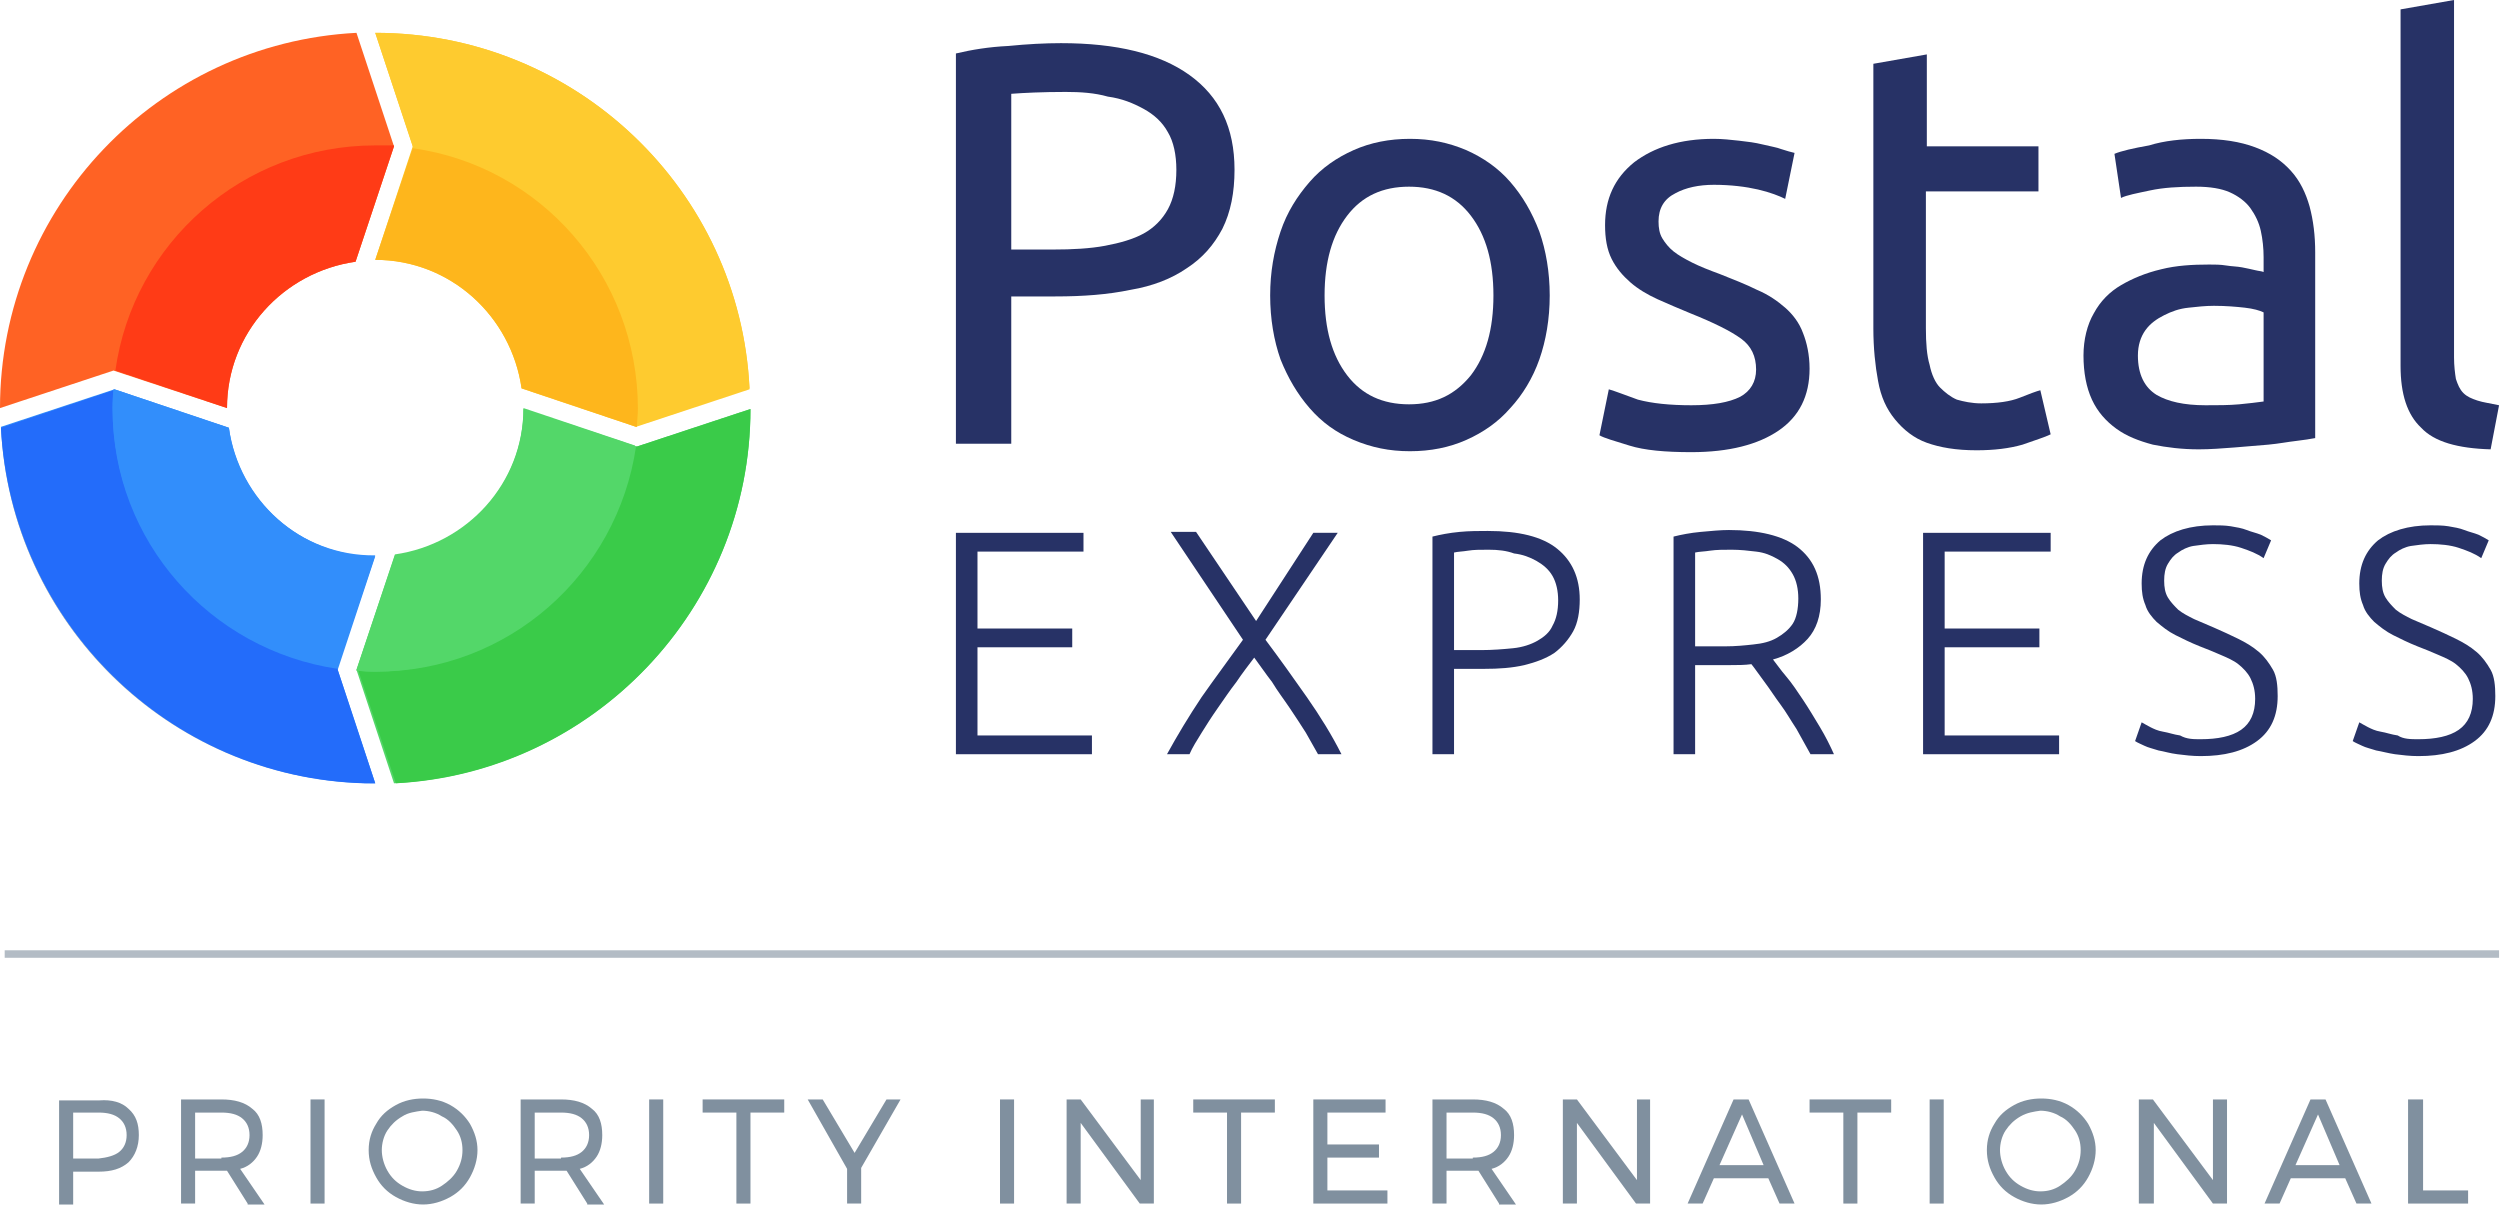
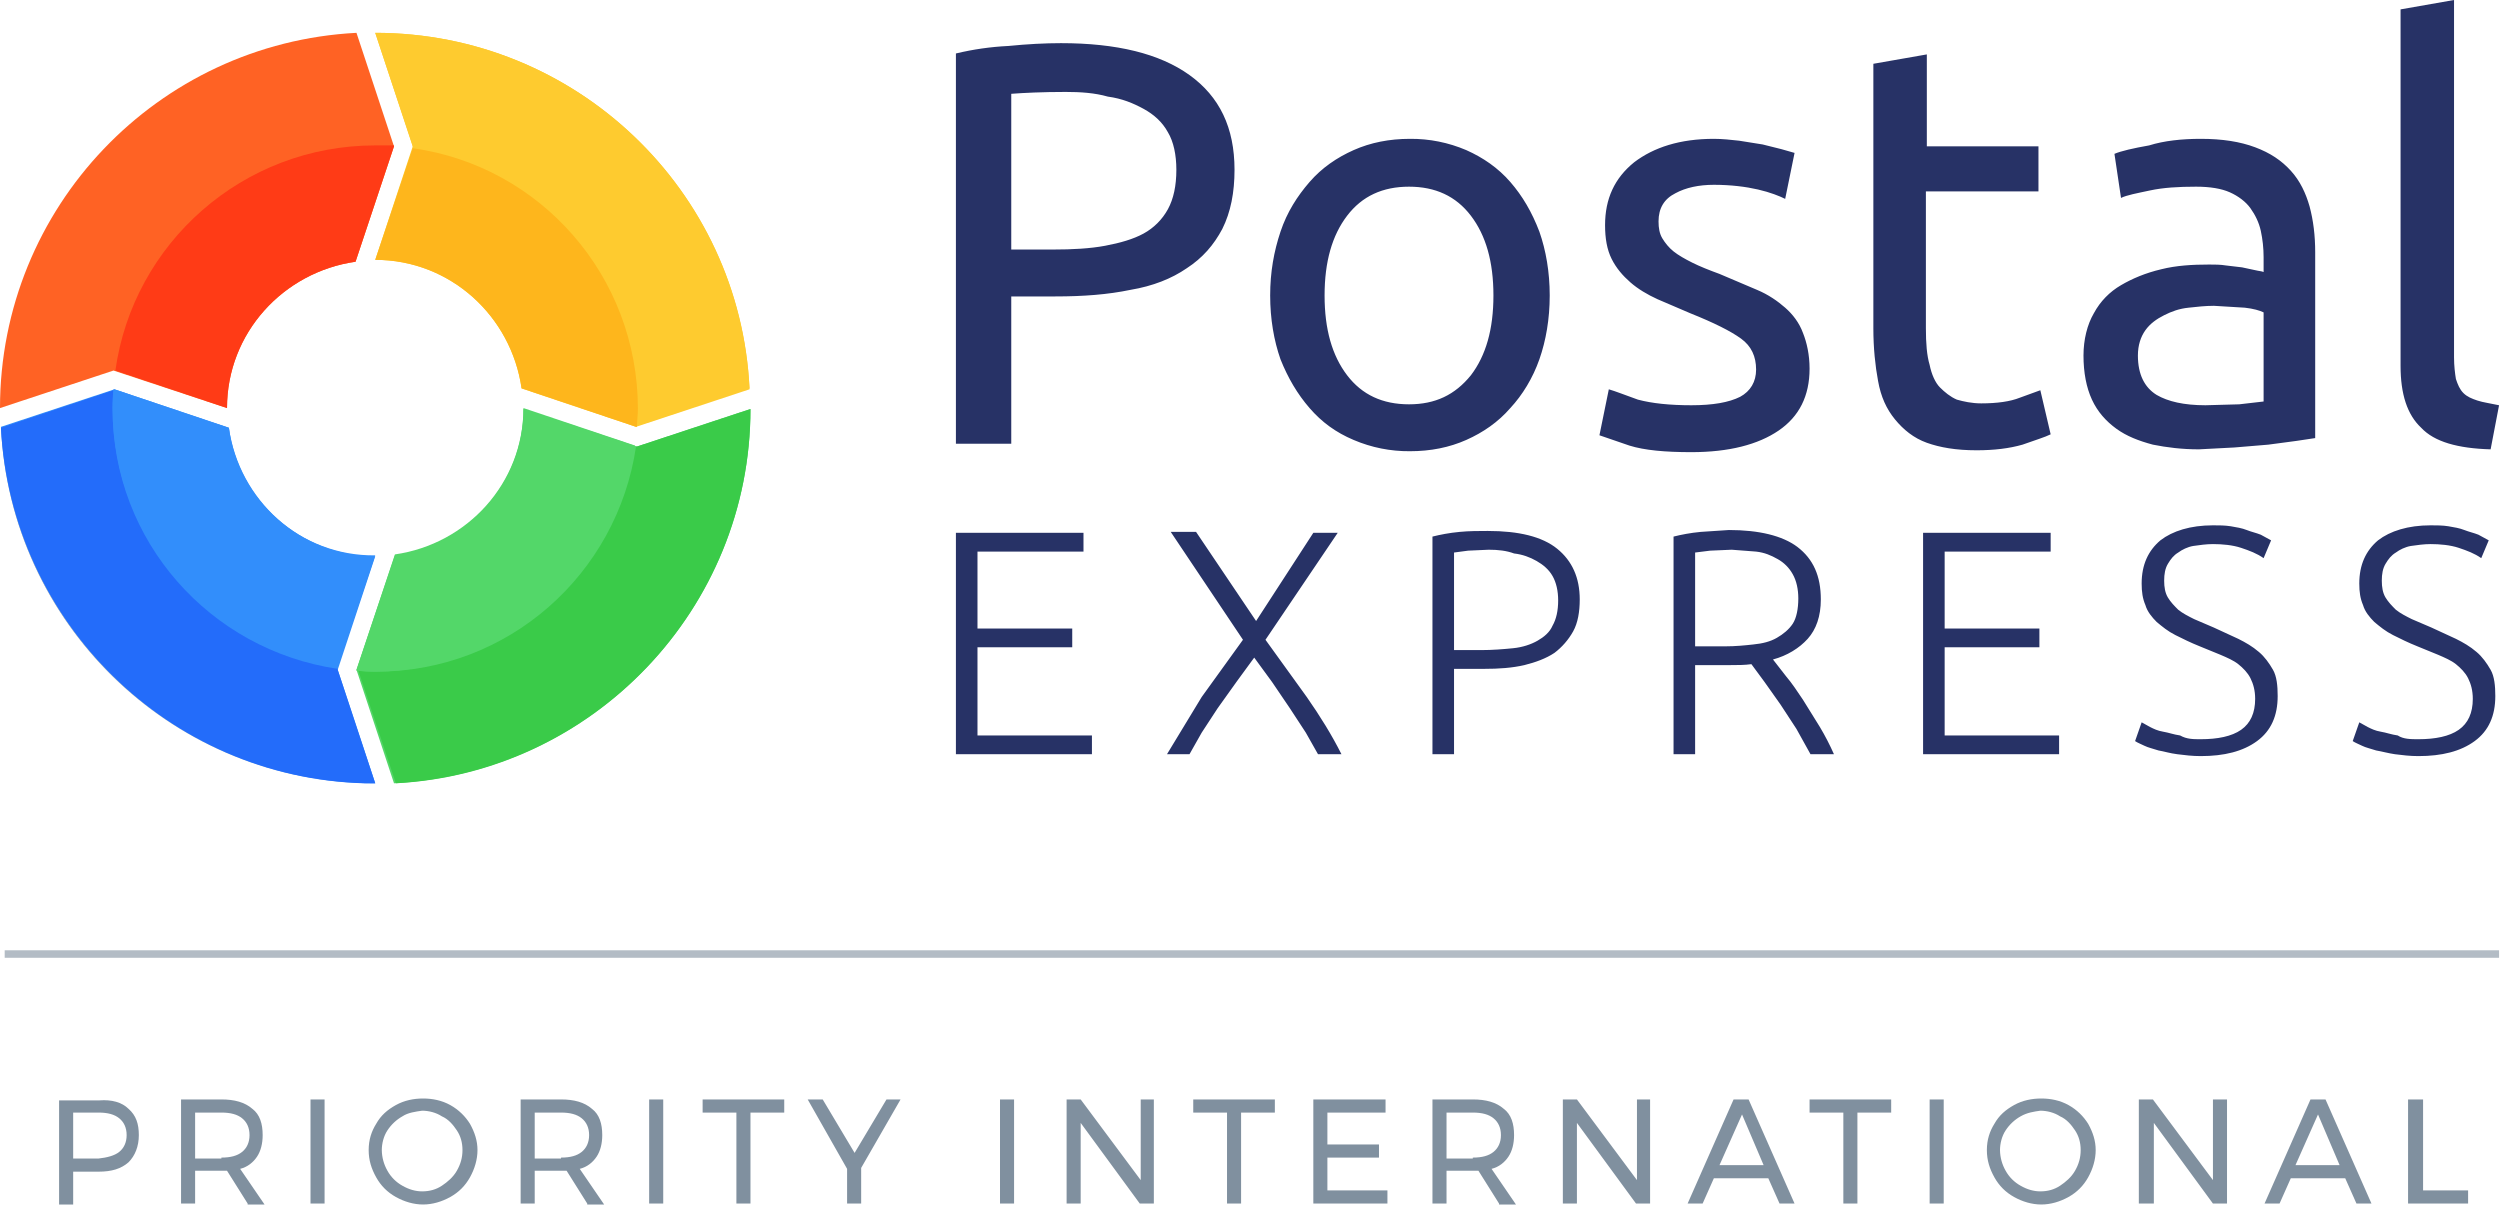
- <svg xmlns="http://www.w3.org/2000/svg" version="1.1" id="Layer_1" x="0px" y="0px" viewBox="0 0 266.5 128.4" style="enable-background:new 0 0 266.5 128.4;" xml:space="preserve">
-   <style type="text/css">
- 	.st0{fill:#FECB2F;}
- 	.st1{fill:#328EFB;}
- 	.st2{fill:#53D769;}
- 	.st3{fill:#FF6224;}
- 	.st4{fill:#B2B2B2;}
- 	.st5{fill:#236CFA;}
- 	.st6{fill:#3ACB49;}
- 	.st7{fill:#999999;}
- 	.st8{fill:#FEB61C;}
- 	.st9{fill:#FF3B16;}
- 	.st10{fill:#273266;}
- 	.st11{fill:#B3BCC5;}
- 	.st12{fill:#80909F;}
- </style>
-   <g>
-     <g>
-       <path class="st0" d="M40,27.7c8,0,14.5,6,15.6,13.7l12.2,4.1l12.1-4C78.9,20.3,61.4,3.5,40,3.5l4,12.1L40,27.7" />
-       <path class="st1" d="M40,59.3c-8,0-14.5-6-15.6-13.7l-12.2-4.1l-12.1,4C1.1,66.7,18.6,83.5,40,83.5l-4-12.1L40,59.3" />
-       <path class="st2" d="M80,43.6l-12.1,4l-12.1-4c0,8-6,14.5-13.7,15.6L38,71.4l4,12.1C63.2,82.4,80,64.9,80,43.6" />
-       <path class="st3" d="M24.2,43.5c0-8,6-14.5,13.7-15.6L42,15.6l-4-12.1C16.8,4.6,0,22.1,0,43.5l12.1-4L24.2,43.5" />
-       <path class="st0" d="M68,43.5c0,0.7,0,1.3-0.1,1.9l12-4C78.9,20.3,61.4,3.5,40,3.5l4,12.1l0,0.1C57.6,17.7,68,29.4,68,43.5" />
-       <path class="st4" d="M0.1,45.6c1.1,20.7,17.9,37.3,38.7,37.9C17.9,82.9,1.1,66.3,0.1,45.6" />
-       <path class="st5" d="M12.1,41.6l-12,4l0,0c1.1,20.7,17.9,37.3,38.7,37.9c0.4,0,0.8,0,1.2,0l-4-12.1l0-0.1c-13.6-2-24-13.6-24-27.7    C12,42.9,12,42.2,12.1,41.6" />
-       <path class="st6" d="M80,43.6l-12.1,4l-0.1,0c-2,13.6-13.6,24-27.7,24c-0.7,0-1.3,0-1.9-0.1l4,12C63.2,82.4,80,64.9,80,43.6" />
-       <polyline class="st7" points="67.9,45.5 67.9,45.5 67.9,45.5 67.9,45.5   " />
-       <path class="st8" d="M44,15.8l-4,11.9c8,0,14.5,6,15.6,13.7l12.2,4.1l0.1,0c0-0.6,0.1-1.3,0.1-1.9C68,29.4,57.6,17.7,44,15.8    L44,15.8L44,15.8" />
-       <path class="st1" d="M24.4,45.6l-12.2-4.1l-0.1,0c0,0.6-0.1,1.3-0.1,1.9c0,14.1,10.4,25.8,24,27.7l4-11.9    C32,59.3,25.4,53.3,24.4,45.6z" />
-       <path class="st2" d="M67.7,47.5l-11.9-4c0,8-6,14.5-13.7,15.6L38,71.4l0,0.1c0.6,0,1.3,0.1,1.9,0.1C54.1,71.5,65.8,61.1,67.7,47.5    z" />
-       <path class="st9" d="M40,15.5c-14.1,0-25.8,10.4-27.7,24l11.9,4c0-8,6-14.5,13.7-15.6L42,15.6l0-0.1C41.3,15.5,40.7,15.5,40,15.5" />
-     </g>
-     <g>
-       <path class="st10" d="M113.1,4.6c5.9,0,10.5,1.1,13.7,3.4c3.2,2.3,4.8,5.6,4.8,10.1c0,2.4-0.4,4.5-1.3,6.3    c-0.9,1.7-2.1,3.1-3.8,4.2c-1.6,1.1-3.6,1.9-6,2.3c-2.4,0.5-5,0.7-8,0.7h-4.7v15.7h-5.9V5.7c1.7-0.4,3.5-0.7,5.6-0.8    C109.5,4.7,111.4,4.6,113.1,4.6z M113.6,9.8c-2.5,0-4.5,0.1-5.8,0.2v16.6h4.5c2,0,3.9-0.1,5.5-0.4c1.6-0.3,3-0.7,4.1-1.3    c1.1-0.6,2-1.5,2.6-2.6c0.6-1.1,0.9-2.5,0.9-4.2c0-1.6-0.3-3-0.9-4c-0.6-1.1-1.5-1.9-2.6-2.5c-1.1-0.6-2.3-1.1-3.8-1.3    C116.7,9.9,115.2,9.8,113.6,9.8z" />
-       <path class="st10" d="M165.2,31.5c0,2.5-0.4,4.8-1.1,6.8c-0.7,2-1.8,3.8-3.1,5.2c-1.3,1.5-2.9,2.6-4.7,3.4c-1.8,0.8-3.8,1.2-6,1.2    c-2.2,0-4.1-0.4-6-1.2s-3.4-1.9-4.7-3.4s-2.3-3.2-3.1-5.2c-0.7-2-1.1-4.3-1.1-6.8c0-2.5,0.4-4.7,1.1-6.8c0.7-2.1,1.8-3.8,3.1-5.3    s2.9-2.6,4.7-3.4s3.8-1.2,6-1.2c2.2,0,4.1,0.4,6,1.2c1.8,0.8,3.4,1.9,4.7,3.4c1.3,1.5,2.3,3.2,3.1,5.3    C164.8,26.7,165.2,29,165.2,31.5z M159.2,31.5c0-3.6-0.8-6.4-2.4-8.5c-1.6-2.1-3.8-3.1-6.6-3.1c-2.8,0-5,1-6.6,3.1    c-1.6,2.1-2.4,4.9-2.4,8.5c0,3.6,0.8,6.4,2.4,8.5c1.6,2.1,3.8,3.1,6.6,3.1c2.8,0,4.9-1,6.6-3.1C158.4,37.9,159.2,35.1,159.2,31.5z    " />
-       <path class="st10" d="M180.3,43.2c2.3,0,4-0.3,5.2-0.9c1.1-0.6,1.7-1.6,1.7-2.9c0-1.4-0.5-2.5-1.6-3.3c-1.1-0.8-2.9-1.7-5.4-2.7    c-1.2-0.5-2.4-1-3.5-1.5c-1.1-0.5-2.1-1.1-2.9-1.8c-0.8-0.7-1.5-1.5-2-2.5c-0.5-1-0.7-2.2-0.7-3.6c0-2.8,1-5,3.1-6.7    c2.1-1.6,4.9-2.5,8.5-2.5c0.9,0,1.8,0.1,2.7,0.2c0.9,0.1,1.7,0.2,2.5,0.4s1.5,0.3,2,0.5c0.6,0.2,1,0.3,1.4,0.4l-1,4.9    c-0.6-0.3-1.6-0.7-2.9-1c-1.3-0.3-2.9-0.5-4.7-0.5c-1.6,0-3,0.3-4.1,0.9c-1.2,0.6-1.8,1.6-1.8,3c0,0.7,0.1,1.3,0.4,1.8    c0.3,0.5,0.7,1,1.2,1.4s1.2,0.8,2,1.2c0.8,0.4,1.8,0.8,2.9,1.2c1.5,0.6,2.8,1.1,4,1.7c1.2,0.5,2.2,1.2,3,1.9    c0.8,0.7,1.5,1.6,1.9,2.7c0.4,1,0.7,2.3,0.7,3.8c0,2.9-1.1,5.1-3.3,6.6c-2.2,1.5-5.3,2.3-9.3,2.3c-2.8,0-5-0.2-6.6-0.7    c-1.6-0.5-2.7-0.8-3.2-1.1l1-4.9c0.7,0.2,1.7,0.6,3.1,1.1C176.1,43,178,43.2,180.3,43.2z" />
-       <path class="st10" d="M205.3,15.6h12v4.8h-12V35c0,1.6,0.1,2.9,0.4,3.9c0.2,1,0.6,1.9,1.1,2.4s1.1,1,1.8,1.3    c0.7,0.2,1.6,0.4,2.6,0.4c1.7,0,3.1-0.2,4.1-0.6c1-0.4,1.8-0.7,2.2-0.8l1.1,4.7c-0.6,0.3-1.6,0.6-3,1.1c-1.4,0.4-3,0.6-4.9,0.6    c-2.2,0-3.9-0.3-5.3-0.8c-1.4-0.5-2.5-1.4-3.4-2.5c-0.9-1.1-1.5-2.4-1.8-4.1c-0.3-1.6-0.5-3.5-0.5-5.6V6.8l5.7-1V15.6z" />
-       <path class="st10" d="M234.6,14.8c2.3,0,4.2,0.3,5.8,0.9s2.8,1.4,3.8,2.5c1,1.1,1.6,2.4,2,3.8c0.4,1.5,0.6,3.1,0.6,4.9v19.8    c-0.5,0.1-1.2,0.2-2,0.3c-0.9,0.1-1.9,0.3-3,0.4s-2.3,0.2-3.6,0.3c-1.3,0.1-2.6,0.2-3.8,0.2c-1.8,0-3.4-0.2-4.9-0.5    c-1.5-0.4-2.8-0.9-3.9-1.7c-1.1-0.8-2-1.8-2.6-3.1c-0.6-1.3-0.9-2.9-0.9-4.7c0-1.7,0.4-3.3,1.1-4.5c0.7-1.3,1.7-2.3,2.9-3    s2.6-1.3,4.3-1.7c1.6-0.4,3.3-0.5,5.1-0.5c0.6,0,1.2,0,1.8,0.1c0.6,0.1,1.2,0.1,1.7,0.2c0.5,0.1,1,0.2,1.4,0.3    c0.4,0.1,0.7,0.1,0.9,0.2v-1.6c0-0.9-0.1-1.9-0.3-2.8c-0.2-0.9-0.6-1.7-1.1-2.4c-0.5-0.7-1.3-1.3-2.2-1.7s-2.1-0.6-3.6-0.6    c-1.9,0-3.5,0.1-4.9,0.4c-1.4,0.3-2.5,0.5-3.1,0.8l-0.7-4.7c0.7-0.3,2-0.6,3.7-0.9C230.7,15,232.6,14.8,234.6,14.8z M235.1,43.2    c1.3,0,2.5,0,3.6-0.1c1-0.1,1.9-0.2,2.6-0.3v-9.5c-0.4-0.2-1.1-0.4-2-0.5s-2-0.2-3.3-0.2c-0.9,0-1.8,0.1-2.7,0.2    c-1,0.1-1.8,0.4-2.6,0.8c-0.8,0.4-1.5,0.9-2,1.6s-0.8,1.6-0.8,2.7c0,2,0.7,3.4,2,4.2C231.1,42.8,232.8,43.2,235.1,43.2z" />
-       <path class="st10" d="M265.5,47.9c-3.5-0.1-6-0.8-7.4-2.3c-1.5-1.4-2.2-3.6-2.2-6.6V1l5.7-1v38.1c0,0.9,0.1,1.7,0.2,2.3    c0.2,0.6,0.4,1.1,0.8,1.5c0.4,0.4,0.9,0.6,1.5,0.8c0.6,0.2,1.4,0.3,2.3,0.5L265.5,47.9z" />
-     </g>
-     <g>
-       <path class="st10" d="M101.9,80.3V56.8h13.6v2h-11.3V67h10.1v2h-10.1v9.4h12.2v2H101.9z" />
-       <path class="st10" d="M140,56.8h2.6l-7.7,11.4c1.5,2,3,4.1,4.4,6.1c1.4,2,2.7,4.1,3.7,6.1h-2.5c-0.4-0.7-0.8-1.4-1.3-2.3    c-0.5-0.8-1.1-1.7-1.7-2.6s-1.3-1.8-1.9-2.8c-0.7-0.9-1.3-1.8-1.9-2.6c-0.6,0.8-1.3,1.7-1.9,2.6c-0.7,0.9-1.3,1.8-2,2.8    s-1.2,1.8-1.7,2.6c-0.5,0.8-1,1.6-1.3,2.3h-2.4c1.1-2,2.3-4,3.7-6.1c1.4-2,2.9-4,4.4-6.1l-7.7-11.5h2.7l6.4,9.5L140,56.8z" />
-       <path class="st10" d="M158.6,56.6c3.3,0,5.8,0.6,7.4,1.9c1.6,1.3,2.4,3.1,2.4,5.4c0,1.3-0.2,2.5-0.7,3.4c-0.5,0.9-1.2,1.7-2,2.3    c-0.9,0.6-2,1-3.2,1.3c-1.3,0.3-2.7,0.4-4.3,0.4H155v9.1h-2.3V57.2c0.8-0.2,1.8-0.4,2.9-0.5C156.6,56.6,157.7,56.6,158.6,56.6z     M158.7,58.6c-0.9,0-1.6,0-2.2,0.1s-1.1,0.1-1.5,0.2v10.4h2.9c1.2,0,2.4-0.1,3.4-0.2s1.9-0.4,2.6-0.8c0.7-0.4,1.3-0.9,1.6-1.6    c0.4-0.7,0.6-1.6,0.6-2.7c0-1-0.2-1.9-0.6-2.6c-0.4-0.7-1-1.2-1.7-1.6c-0.7-0.4-1.5-0.7-2.4-0.8C160.6,58.7,159.7,58.6,158.7,58.6    z" />
-       <path class="st10" d="M194.1,63.9c0,1.8-0.5,3.2-1.4,4.2c-0.9,1-2.2,1.8-3.7,2.2c0.4,0.5,0.8,1.1,1.4,1.8s1.2,1.6,1.8,2.5    c0.6,0.9,1.2,1.9,1.8,2.9c0.6,1,1.1,2,1.5,2.9h-2.5c-0.5-0.9-1-1.8-1.5-2.7c-0.6-0.9-1.1-1.8-1.7-2.6c-0.6-0.8-1.1-1.6-1.7-2.4    s-1-1.4-1.4-1.9c-0.7,0.1-1.5,0.1-2.2,0.1h-3.8v9.5h-2.3V57.2c0.8-0.2,1.8-0.4,2.9-0.5c1.1-0.1,2.1-0.2,3-0.2    c3.2,0,5.7,0.6,7.3,1.8C193.3,59.6,194.1,61.4,194.1,63.9z M184.6,58.6c-0.9,0-1.6,0-2.3,0.1c-0.6,0.1-1.2,0.1-1.6,0.2v10h3.2    c1.1,0,2.1-0.1,3-0.2c1-0.1,1.8-0.3,2.5-0.7c0.7-0.4,1.3-0.9,1.7-1.5s0.6-1.6,0.6-2.7c0-1-0.2-1.9-0.6-2.6    c-0.4-0.7-0.9-1.2-1.6-1.6s-1.4-0.7-2.3-0.8C186.4,58.7,185.5,58.6,184.6,58.6z" />
-       <path class="st10" d="M205,80.3V56.8h13.6v2h-11.3V67h10.1v2h-10.1v9.4h12.2v2H205z" />
-       <path class="st10" d="M234.6,78.8c1.8,0,3.3-0.3,4.3-1c1-0.7,1.5-1.8,1.5-3.3c0-0.9-0.2-1.6-0.5-2.2c-0.3-0.6-0.8-1.1-1.3-1.5    s-1.2-0.7-1.9-1c-0.7-0.3-1.4-0.6-2.2-0.9c-1-0.4-1.8-0.8-2.6-1.2c-0.8-0.4-1.4-0.9-2-1.4c-0.5-0.5-1-1.1-1.2-1.8    c-0.3-0.7-0.4-1.4-0.4-2.3c0-2,0.7-3.5,2-4.6c1.3-1,3.2-1.6,5.6-1.6c0.6,0,1.3,0,1.9,0.1s1.2,0.2,1.7,0.4s1,0.3,1.5,0.5    c0.4,0.2,0.8,0.4,1.1,0.6l-0.8,1.9c-0.7-0.5-1.5-0.8-2.4-1.1c-0.9-0.3-2-0.4-3-0.4c-0.7,0-1.4,0.1-2.1,0.2    c-0.6,0.1-1.2,0.4-1.6,0.7c-0.5,0.3-0.8,0.7-1.1,1.2c-0.3,0.5-0.4,1.1-0.4,1.8c0,0.7,0.1,1.3,0.4,1.8c0.3,0.5,0.7,0.9,1.1,1.3    c0.5,0.4,1.1,0.7,1.7,1c0.7,0.3,1.4,0.6,2.1,0.9c0.9,0.4,1.8,0.8,2.6,1.2c0.8,0.4,1.5,0.8,2.2,1.4c0.6,0.5,1.1,1.2,1.5,1.9    s0.5,1.7,0.5,2.8c0,2.1-0.7,3.7-2.2,4.8s-3.5,1.6-6,1.6c-0.9,0-1.7-0.1-2.5-0.2s-1.4-0.3-2-0.4c-0.6-0.2-1.1-0.3-1.5-0.5    c-0.4-0.2-0.7-0.3-1-0.5l0.7-2c0.2,0.1,0.5,0.3,0.9,0.5c0.4,0.2,0.8,0.4,1.4,0.5s1.1,0.3,1.8,0.4    C233.1,78.8,233.8,78.8,234.6,78.8z" />
-       <path class="st10" d="M257.8,78.8c1.8,0,3.3-0.3,4.3-1c1-0.7,1.5-1.8,1.5-3.3c0-0.9-0.2-1.6-0.5-2.2c-0.3-0.6-0.8-1.1-1.3-1.5    s-1.2-0.7-1.9-1c-0.7-0.3-1.4-0.6-2.2-0.9c-1-0.4-1.8-0.8-2.6-1.2c-0.8-0.4-1.4-0.9-2-1.4c-0.5-0.5-1-1.1-1.2-1.8    c-0.3-0.7-0.4-1.4-0.4-2.3c0-2,0.7-3.5,2-4.6c1.3-1,3.2-1.6,5.6-1.6c0.6,0,1.3,0,1.9,0.1s1.2,0.2,1.7,0.4s1,0.3,1.5,0.5    c0.4,0.2,0.8,0.4,1.1,0.6l-0.8,1.9c-0.7-0.5-1.5-0.8-2.4-1.1c-0.9-0.3-2-0.4-3-0.4c-0.7,0-1.4,0.1-2.1,0.2    c-0.6,0.1-1.2,0.4-1.6,0.7c-0.5,0.3-0.8,0.7-1.1,1.2c-0.3,0.5-0.4,1.1-0.4,1.8c0,0.7,0.1,1.3,0.4,1.8c0.3,0.5,0.7,0.9,1.1,1.3    c0.5,0.4,1.1,0.7,1.7,1c0.7,0.3,1.4,0.6,2.1,0.9c0.9,0.4,1.8,0.8,2.6,1.2c0.8,0.4,1.5,0.8,2.2,1.4c0.6,0.5,1.1,1.2,1.5,1.9    s0.5,1.7,0.5,2.8c0,2.1-0.7,3.7-2.2,4.8s-3.5,1.6-6,1.6c-0.9,0-1.7-0.1-2.5-0.2c-0.7-0.1-1.4-0.3-2-0.4c-0.6-0.2-1.1-0.3-1.5-0.5    c-0.4-0.2-0.7-0.3-1-0.5l0.7-2c0.2,0.1,0.5,0.3,0.9,0.5c0.4,0.2,0.8,0.4,1.4,0.5s1.1,0.3,1.8,0.4C256.2,78.8,257,78.8,257.8,78.8z    " />
-     </g>
-     <rect x="0.5" y="101.3" class="st11" width="265.9" height="0.8" />
-     <g>
-       <path class="st12" d="M13.7,118.2c0.8,0.7,1.1,1.6,1.1,2.8c0,1.2-0.4,2.2-1.1,2.9c-0.8,0.7-1.8,1-3.2,1H7.8v3.5H6.3v-11.1h4.3    C11.9,117.2,13,117.5,13.7,118.2z M12.7,122.8c0.5-0.4,0.8-1,0.8-1.8c0-0.8-0.3-1.4-0.8-1.8c-0.5-0.4-1.2-0.6-2.2-0.6l-2.7,0v4.9    h2.7C11.4,123.4,12.2,123.2,12.7,122.8z" />
-       <path class="st12" d="M26.4,128.3l-2.2-3.5c-0.3,0-0.5,0-0.6,0h-2.8v3.5h-1.5v-11.1h4.3c1.4,0,2.5,0.3,3.3,1    c0.8,0.6,1.1,1.6,1.1,2.8c0,0.9-0.2,1.7-0.6,2.3c-0.4,0.6-1,1.1-1.8,1.3l2.6,3.8H26.4z M23.6,123.4c1,0,1.7-0.2,2.2-0.6    c0.5-0.4,0.8-1,0.8-1.8c0-0.8-0.3-1.4-0.8-1.8c-0.5-0.4-1.2-0.6-2.2-0.6h-2.8v4.9H23.6z" />
-       <path class="st12" d="M33.1,117.2h1.5v11.1h-1.5V117.2z" />
-       <path class="st12" d="M48,117.8c0.9,0.5,1.6,1.2,2.1,2c0.5,0.9,0.8,1.8,0.8,2.8s-0.3,2-0.8,2.9s-1.2,1.6-2.1,2.1    c-0.9,0.5-1.9,0.8-2.9,0.8s-2-0.3-2.9-0.8c-0.9-0.5-1.6-1.2-2.1-2.1s-0.8-1.8-0.8-2.9s0.3-2,0.8-2.8c0.5-0.9,1.2-1.5,2.1-2    c0.9-0.5,1.9-0.7,2.9-0.7C46.1,117.1,47.1,117.3,48,117.8z M42.9,119c-0.7,0.4-1.2,0.9-1.6,1.5c-0.4,0.6-0.6,1.4-0.6,2.1    s0.2,1.5,0.6,2.2c0.4,0.7,0.9,1.2,1.6,1.6c0.7,0.4,1.4,0.6,2.1,0.6c0.8,0,1.5-0.2,2.1-0.6c0.6-0.4,1.2-0.9,1.6-1.6    c0.4-0.7,0.6-1.4,0.6-2.2s-0.2-1.5-0.6-2.1c-0.4-0.6-0.9-1.2-1.6-1.5c-0.6-0.4-1.4-0.6-2.1-0.6C44.3,118.5,43.5,118.6,42.9,119z" />
-       <path class="st12" d="M62.6,128.3l-2.2-3.5c-0.3,0-0.5,0-0.6,0h-2.8v3.5h-1.5v-11.1h4.3c1.4,0,2.5,0.3,3.3,1    c0.8,0.6,1.1,1.6,1.1,2.8c0,0.9-0.2,1.7-0.6,2.3c-0.4,0.6-1,1.1-1.8,1.3l2.6,3.8H62.6z M59.8,123.4c1,0,1.7-0.2,2.2-0.6    c0.5-0.4,0.8-1,0.8-1.8c0-0.8-0.3-1.4-0.8-1.8c-0.5-0.4-1.2-0.6-2.2-0.6h-2.8v4.9H59.8z" />
-       <path class="st12" d="M69.2,117.2h1.5v11.1h-1.5V117.2z" />
-       <path class="st12" d="M74.9,117.2h8.7v1.4H80v9.7h-1.5v-9.7h-3.6V117.2z" />
-       <path class="st12" d="M96,117.2l-4.2,7.3v3.8h-1.5v-3.7l-4.2-7.4h1.6l3.4,5.7l3.4-5.7H96z" />
-       <path class="st12" d="M106.6,117.2h1.5v11.1h-1.5V117.2z" />
-       <path class="st12" d="M121.5,117.2h1.5v11.1h-1.5l-6.3-8.6v8.6h-1.5v-11.1h1.5l6.4,8.6V117.2z" />
-       <path class="st12" d="M127.2,117.2h8.7v1.4h-3.6v9.7h-1.5v-9.7h-3.6V117.2z" />
-       <path class="st12" d="M140,117.2h7.7v1.4h-6.2v3.4h5.5v1.4h-5.5v3.5h6.4v1.4H140V117.2z" />
-       <path class="st12" d="M159.8,128.3l-2.2-3.5c-0.3,0-0.5,0-0.6,0h-2.8v3.5h-1.5v-11.1h4.3c1.4,0,2.5,0.3,3.3,1    c0.8,0.6,1.1,1.6,1.1,2.8c0,0.9-0.2,1.7-0.6,2.3c-0.4,0.6-1,1.1-1.8,1.3l2.6,3.8H159.8z M157,123.4c1,0,1.7-0.2,2.2-0.6    c0.5-0.4,0.8-1,0.8-1.8c0-0.8-0.3-1.4-0.8-1.8c-0.5-0.4-1.2-0.6-2.2-0.6h-2.8v4.9H157z" />
-       <path class="st12" d="M174.4,117.2h1.5v11.1h-1.5l-6.3-8.6v8.6h-1.5v-11.1h1.5l6.4,8.6V117.2z" />
-       <path class="st12" d="M189.7,128.3l-1.2-2.7h-5.8l-1.2,2.7h-1.6l4.9-11.1h1.6l4.9,11.1H189.7z M183.3,124.2h4.7l-2.3-5.4    L183.3,124.2z" />
-       <path class="st12" d="M192.9,117.2h8.7v1.4H198v9.7h-1.5v-9.7h-3.6V117.2z" />
-       <path class="st12" d="M205.7,117.2h1.5v11.1h-1.5V117.2z" />
-       <path class="st12" d="M220.5,117.8c0.9,0.5,1.6,1.2,2.1,2c0.5,0.9,0.8,1.8,0.8,2.8s-0.3,2-0.8,2.9s-1.2,1.6-2.1,2.1    c-0.9,0.5-1.9,0.8-2.9,0.8s-2-0.3-2.9-0.8c-0.9-0.5-1.6-1.2-2.1-2.1s-0.8-1.8-0.8-2.9s0.3-2,0.8-2.8c0.5-0.9,1.2-1.5,2.1-2    c0.9-0.5,1.9-0.7,2.9-0.7C218.6,117.1,219.6,117.3,220.5,117.8z M215.4,119c-0.7,0.4-1.2,0.9-1.6,1.5c-0.4,0.6-0.6,1.4-0.6,2.1    s0.2,1.5,0.6,2.2c0.4,0.7,0.9,1.2,1.6,1.6c0.7,0.4,1.4,0.6,2.1,0.6c0.8,0,1.5-0.2,2.1-0.6c0.6-0.4,1.2-0.9,1.6-1.6    c0.4-0.7,0.6-1.4,0.6-2.2s-0.2-1.5-0.6-2.1c-0.4-0.6-0.9-1.2-1.6-1.5c-0.6-0.4-1.4-0.6-2.1-0.6C216.8,118.5,216.1,118.6,215.4,119    z" />
-       <path class="st12" d="M235.9,117.2h1.5v11.1h-1.5l-6.3-8.6v8.6H228v-11.1h1.5l6.4,8.6V117.2z" />
-       <path class="st12" d="M251.2,128.3l-1.2-2.7h-5.8l-1.2,2.7h-1.6l4.9-11.1h1.6l4.9,11.1H251.2z M244.7,124.2h4.7l-2.3-5.4    L244.7,124.2z" />
-       <path class="st12" d="M256.8,117.2h1.5v9.7h4.8v1.4h-6.4V117.2z" />
-     </g>
+ <svg xmlns="http://www.w3.org/2000/svg" xmlns:xlink="http://www.w3.org/1999/xlink" viewBox="0 0 266.5 128.4">
+   <path d="M40 27.7c8 0 14.5 6 15.6 13.7l12.2 4.1 12.1-4c-1-21.2-18.5-38-39.9-38l4 12.1-4 12.1" fill="#fecb2f" />
+   <path d="M40 59.3c-8 0-14.5-6-15.6-13.7l-12.2-4.1-12.1 4c1 21.2 18.5 38 39.9 38l-4-12.1 4-12.1" fill="#328efb" />
+   <path d="M80 43.6l-12.1 4-12.1-4c0 8-6 14.5-13.7 15.6L38 71.4l4 12.1c21.2-1.1 38-18.6 38-39.9" fill="#53d769" />
+   <path d="M24.2 43.5c0-8 6-14.5 13.7-15.6L42 15.6 38 3.5C16.8 4.6 0 22.1 0 43.5l12.1-4 12.1 4" fill="#ff6224" />
+   <path d="M68 43.5c0 .7 0 1.3-.1 1.9l12-4C78.9 20.3 61.4 3.5 40 3.5l4 12.1v.1c13.6 2 24 13.7 24 27.8" fill="#fecb2f" />
+   <path d="M.1 45.6C1.2 66.3 18 82.9 38.8 83.5 17.9 82.9 1.1 66.3.1 45.6" fill="#b2b2b2" />
+   <path d="M12.1 41.6l-12 4C1.2 66.3 18 82.9 38.8 83.5H40l-4-12.1v-.1c-13.6-2-24-13.6-24-27.7 0-.7 0-1.4.1-2" fill="#236cfa" />
+   <path d="M80 43.6l-12.1 4h-.1c-2 13.6-13.6 24-27.7 24-.7 0-1.3 0-1.9-.1l4 12C63.2 82.4 80 64.9 80 43.6" fill="#3acb49" />
+   <path d="M44 15.8l-4 11.9c8 0 14.5 6 15.6 13.7l12.2 4.1h.1c0-.6.1-1.3.1-1.9 0-14.2-10.4-25.9-24-27.8" fill="#feb61c" />
+   <path d="M24.4 45.6l-12.2-4.1h-.1c0 .6-.1 1.3-.1 1.9 0 14.1 10.4 25.8 24 27.7l4-11.9c-8 .1-14.6-5.9-15.6-13.6z" fill="#328efb" />
+   <path d="M67.7 47.5l-11.9-4c0 8-6 14.5-13.7 15.6L38 71.4v.1c.6 0 1.3.1 1.9.1 14.2-.1 25.9-10.5 27.8-24.1z" fill="#53d769" />
+   <path d="M40 15.5c-14.1 0-25.8 10.4-27.7 24l11.9 4c0-8 6-14.5 13.7-15.6L42 15.6v-.1h-2" fill="#ff3b16" />
+   <path d="M113.1 4.6c5.9 0 10.5 1.1 13.7 3.4s4.8 5.6 4.8 10.1c0 2.4-.4 4.5-1.3 6.3-.9 1.7-2.1 3.1-3.8 4.2-1.6 1.1-3.6 1.9-6 2.3-2.4.5-5 .7-8 .7h-4.7v15.7h-5.9V5.7a30.17 30.17 0 0 1 5.6-.8c2-.2 3.9-.3 5.6-.3zm.5 5.2c-2.5 0-4.5.1-5.8.2v16.6h4.5c2 0 3.9-.1 5.5-.4s3-.7 4.1-1.3 2-1.5 2.6-2.6.9-2.5.9-4.2c0-1.6-.3-3-.9-4-.6-1.1-1.5-1.9-2.6-2.5s-2.3-1.1-3.8-1.3c-1.4-.4-2.9-.5-4.5-.5zm51.6 21.7c0 2.5-.4 4.8-1.1 6.8s-1.8 3.8-3.1 5.2c-1.3 1.5-2.9 2.6-4.7 3.4s-3.8 1.2-6 1.2a14.95 14.95 0 0 1-6-1.2c-1.9-.8-3.4-1.9-4.7-3.4s-2.3-3.2-3.1-5.2c-.7-2-1.1-4.3-1.1-6.8s.4-4.7 1.1-6.8 1.8-3.8 3.1-5.3 2.9-2.6 4.7-3.4 3.8-1.2 6-1.2a14.95 14.95 0 0 1 6 1.2c1.8.8 3.4 1.9 4.7 3.4s2.3 3.2 3.1 5.3c.7 2 1.1 4.3 1.1 6.8zm-6 0c0-3.6-.8-6.4-2.4-8.5s-3.8-3.1-6.6-3.1-5 1-6.6 3.1-2.4 4.9-2.4 8.5.8 6.4 2.4 8.5 3.8 3.1 6.6 3.1 4.9-1 6.6-3.1c1.6-2.1 2.4-4.9 2.4-8.5zm21.1 11.7c2.3 0 4-.3 5.2-.9 1.1-.6 1.7-1.6 1.7-2.9 0-1.4-.5-2.5-1.6-3.3s-2.9-1.7-5.4-2.7l-3.5-1.5c-1.1-.5-2.1-1.1-2.9-1.8s-1.5-1.5-2-2.5-.7-2.2-.7-3.6c0-2.8 1-5 3.1-6.7 2.1-1.6 4.9-2.5 8.5-2.5.9 0 1.8.1 2.7.2l2.5.4 2 .5 1.4.4-1 4.9c-.6-.3-1.6-.7-2.9-1s-2.9-.5-4.7-.5c-1.6 0-3 .3-4.1.9-1.2.6-1.8 1.6-1.8 3 0 .7.1 1.3.4 1.8s.7 1 1.2 1.4 1.2.8 2 1.2 1.8.8 2.9 1.2l4 1.7c1.2.5 2.2 1.2 3 1.9s1.5 1.6 1.9 2.7c.4 1 .7 2.3.7 3.8 0 2.9-1.1 5.1-3.3 6.6s-5.3 2.3-9.3 2.3c-2.8 0-5-.2-6.6-.7l-3.2-1.1 1-4.9c.7.2 1.7.6 3.1 1.1 1.5.4 3.4.6 5.7.6zm25-27.6h12v4.8h-12V35c0 1.6.1 2.9.4 3.9.2 1 .6 1.9 1.1 2.4s1.1 1 1.8 1.3c.7.2 1.6.4 2.6.4 1.7 0 3.1-.2 4.1-.6l2.2-.8 1.1 4.7c-.6.3-1.6.6-3 1.1-1.4.4-3 .6-4.9.6-2.2 0-3.9-.3-5.3-.8s-2.5-1.4-3.4-2.5-1.5-2.4-1.8-4.1c-.3-1.6-.5-3.5-.5-5.6V6.8l5.7-1v9.8zm29.3-.8c2.3 0 4.2.3 5.8.9s2.8 1.4 3.8 2.5 1.6 2.4 2 3.8c.4 1.5.6 3.1.6 4.9v19.8l-2 .3-3 .4-3.6.3-3.8.2c-1.8 0-3.4-.2-4.9-.5-1.5-.4-2.8-.9-3.9-1.7s-2-1.8-2.6-3.1-.9-2.9-.9-4.7c0-1.7.4-3.3 1.1-4.5.7-1.3 1.7-2.3 2.9-3s2.6-1.3 4.3-1.7c1.6-.4 3.3-.5 5.1-.5.6 0 1.2 0 1.8.1l1.7.2 1.4.3c.4.1.7.1.9.2v-1.6a13.33 13.33 0 0 0-.3-2.8c-.2-.9-.6-1.7-1.1-2.4s-1.3-1.3-2.2-1.7-2.1-.6-3.6-.6c-1.9 0-3.5.1-4.9.4s-2.5.5-3.1.8l-.7-4.7c.7-.3 2-.6 3.7-.9 1.6-.5 3.5-.7 5.5-.7zm.5 28.4l3.6-.1 2.6-.3v-9.5c-.4-.2-1.1-.4-2-.5l-3.3-.2c-.9 0-1.8.1-2.7.2-1 .1-1.8.4-2.6.8s-1.5.9-2 1.6-.8 1.6-.8 2.7c0 2 .7 3.4 2 4.2 1.2.7 2.9 1.1 5.2 1.1zm30.4 4.7c-3.5-.1-6-.8-7.4-2.3-1.5-1.4-2.2-3.6-2.2-6.6V1l5.7-1v38.1c0 .9.1 1.7.2 2.3.2.6.4 1.1.8 1.5s.9.6 1.5.8 1.4.3 2.3.5l-.9 4.7zM101.9 80.3V56.8h13.6v2h-11.3V67h10.1v2h-10.1v9.4h12.2v2h-14.5zM140 56.8h2.6l-7.7 11.4 4.4 6.1c1.4 2 2.7 4.1 3.7 6.1h-2.5l-1.3-2.3-1.7-2.6-1.9-2.8-1.9-2.6-1.9 2.6-2 2.8-1.7 2.6-1.3 2.3h-2.4l3.7-6.1 4.4-6.1-7.7-11.5h2.7l6.4 9.5 6.1-9.4zm18.6-.2c3.3 0 5.8.6 7.4 1.9s2.4 3.1 2.4 5.4c0 1.3-.2 2.5-.7 3.4s-1.2 1.7-2 2.3c-.9.6-2 1-3.2 1.3-1.3.3-2.7.4-4.3.4H155v9.1h-2.3V57.2c.8-.2 1.8-.4 2.9-.5 1-.1 2.1-.1 3-.1zm.1 2l-2.2.1-1.5.2v10.4h2.9c1.2 0 2.4-.1 3.4-.2s1.9-.4 2.6-.8 1.3-.9 1.6-1.6c.4-.7.6-1.6.6-2.7 0-1-.2-1.9-.6-2.6s-1-1.2-1.7-1.6-1.5-.7-2.4-.8c-.8-.3-1.7-.4-2.7-.4zm35.4 5.3c0 1.8-.5 3.2-1.4 4.2s-2.2 1.8-3.7 2.2l1.4 1.8c.6.7 1.2 1.6 1.8 2.5l1.8 2.9a26.96 26.96 0 0 1 1.5 2.9H193l-1.5-2.7-1.7-2.6-1.7-2.4-1.4-1.9c-.7.1-1.5.1-2.2.1h-3.8v9.5h-2.3V57.2c.8-.2 1.8-.4 2.9-.5l3-.2c3.2 0 5.7.6 7.3 1.8 1.7 1.3 2.5 3.1 2.5 5.6zm-9.5-5.3l-2.3.1-1.6.2v10h3.2c1.1 0 2.1-.1 3-.2 1-.1 1.8-.3 2.5-.7s1.3-.9 1.7-1.5.6-1.6.6-2.7c0-1-.2-1.9-.6-2.6a4.1 4.1 0 0 0-1.6-1.6c-.7-.4-1.4-.7-2.3-.8l-2.6-.2zM205 80.3V56.8h13.6v2h-11.3V67h10.1v2h-10.1v9.4h12.2v2H205zm29.6-1.5c1.8 0 3.3-.3 4.3-1s1.5-1.8 1.5-3.3c0-.9-.2-1.6-.5-2.2s-.8-1.1-1.3-1.5-1.2-.7-1.9-1l-2.2-.9c-1-.4-1.8-.8-2.6-1.2s-1.4-.9-2-1.4c-.5-.5-1-1.1-1.2-1.8-.3-.7-.4-1.4-.4-2.3 0-2 .7-3.5 2-4.6 1.3-1 3.2-1.6 5.6-1.6.6 0 1.3 0 1.9.1s1.2.2 1.7.4 1 .3 1.5.5l1.1.6-.8 1.9c-.7-.5-1.5-.8-2.4-1.1s-2-.4-3-.4c-.7 0-1.4.1-2.1.2-.6.1-1.2.4-1.6.7-.5.3-.8.7-1.1 1.2s-.4 1.1-.4 1.8.1 1.3.4 1.8.7.9 1.1 1.3c.5.4 1.1.7 1.7 1l2.1.9 2.6 1.2c.8.4 1.5.8 2.2 1.4.6.5 1.1 1.2 1.5 1.9s.5 1.7.5 2.8c0 2.1-.7 3.7-2.2 4.8s-3.5 1.6-6 1.6c-.9 0-1.7-.1-2.5-.2s-1.4-.3-2-.4c-.6-.2-1.1-.3-1.5-.5s-.7-.3-1-.5l.7-2 .9.5c.4.2.8.4 1.4.5s1.1.3 1.8.4c.7.4 1.4.4 2.2.4zm23.2 0c1.8 0 3.3-.3 4.3-1s1.5-1.8 1.5-3.3c0-.9-.2-1.6-.5-2.2s-.8-1.1-1.3-1.5-1.2-.7-1.9-1l-2.2-.9c-1-.4-1.8-.8-2.6-1.2s-1.4-.9-2-1.4c-.5-.5-1-1.1-1.2-1.8-.3-.7-.4-1.4-.4-2.3 0-2 .7-3.5 2-4.6 1.3-1 3.2-1.6 5.6-1.6.6 0 1.3 0 1.9.1s1.2.2 1.7.4 1 .3 1.5.5l1.1.6-.8 1.9c-.7-.5-1.5-.8-2.4-1.1s-2-.4-3-.4c-.7 0-1.4.1-2.1.2-.6.1-1.2.4-1.6.7-.5.3-.8.7-1.1 1.2s-.4 1.1-.4 1.8.1 1.3.4 1.8.7.9 1.1 1.3c.5.4 1.1.7 1.7 1l2.1.9 2.6 1.2c.8.4 1.5.8 2.2 1.4.6.5 1.1 1.2 1.5 1.9s.5 1.7.5 2.8c0 2.1-.7 3.7-2.2 4.8s-3.5 1.6-6 1.6c-.9 0-1.7-.1-2.5-.2-.7-.1-1.4-.3-2-.4-.6-.2-1.1-.3-1.5-.5s-.7-.3-1-.5l.7-2 .9.5c.4.2.8.4 1.4.5s1.1.3 1.8.4c.6.4 1.4.4 2.2.4z" fill="#273266" />
+   <path d="M.5 101.3h265.9v.8H.5z" fill="#b3bcc5" />
+   <g fill="#80909f">
+     <path d="M13.7 118.2c.8.7 1.1 1.6 1.1 2.8s-.4 2.2-1.1 2.9c-.8.7-1.8 1-3.2 1H7.8v3.5H6.3v-11.1h4.3c1.3-.1 2.4.2 3.1.9zm-1 4.6c.5-.4.8-1 .8-1.8s-.3-1.4-.8-1.8-1.2-.6-2.2-.6H7.8v4.9h2.7c.9-.1 1.7-.3 2.2-.7z" />
+     <use xlink:href="#B" />
+     <path d="M33.1 117.2h1.5v11.1h-1.5v-11.1zm14.9.6c.9.5 1.6 1.2 2.1 2 .5.9.8 1.8.8 2.8s-.3 2-.8 2.9-1.2 1.6-2.1 2.1-1.9.8-2.9.8-2-.3-2.9-.8-1.6-1.2-2.1-2.1-.8-1.8-.8-2.9.3-2 .8-2.8c.5-.9 1.2-1.5 2.1-2s1.9-.7 2.9-.7 2 .2 2.9.7zm-5.1 1.2a4.63 4.63 0 0 0-1.6 1.5c-.4.6-.6 1.4-.6 2.1a4.56 4.56 0 0 0 .6 2.2 4.1 4.1 0 0 0 1.6 1.6c.7.4 1.4.6 2.1.6.8 0 1.5-.2 2.1-.6s1.2-.9 1.6-1.6.6-1.4.6-2.2-.2-1.5-.6-2.1-.9-1.2-1.6-1.5c-.6-.4-1.4-.6-2.1-.6-.7.1-1.5.2-2.1.6zm19.7 9.3l-2.2-3.5H57v3.5h-1.5v-11.1h4.3c1.4 0 2.5.3 3.3 1 .8.6 1.1 1.6 1.1 2.8 0 .9-.2 1.7-.6 2.3s-1 1.1-1.8 1.3l2.6 3.8h-1.8zm-2.8-4.9c1 0 1.7-.2 2.2-.6s.8-1 .8-1.8-.3-1.4-.8-1.8-1.2-.6-2.2-.6H57v4.9h2.8zm9.4-6.2h1.5v11.1h-1.5v-11.1zm5.7 0h8.7v1.4H80v9.7h-1.5v-9.7h-3.6v-1.4zm21.1 0l-4.2 7.3v3.8h-1.5v-3.7l-4.2-7.4h1.6l3.4 5.7 3.4-5.7H96zm10.6 0h1.5v11.1h-1.5v-11.1zm14.9 0h1.5v11.1h-1.5l-6.3-8.6v8.6h-1.5v-11.1h1.5l6.4 8.6v-8.6zm5.7 0h8.7v1.4h-3.6v9.7h-1.5v-9.7h-3.6v-1.4zm12.8 0h7.7v1.4h-6.2v3.4h5.5v1.4h-5.5v3.5h6.4v1.4H140v-11.1z" />
+     <use xlink:href="#B" x="133.4" />
+     <path d="M174.4 117.2h1.5v11.1h-1.5l-6.3-8.6v8.6h-1.5v-11.1h1.5l6.4 8.6v-8.6zm15.3 11.1l-1.2-2.7h-5.8l-1.2 2.7h-1.6l4.9-11.1h1.6l4.9 11.1h-1.6zm-6.4-4.1h4.7l-2.3-5.4-2.4 5.4zm9.6-7h8.7v1.4H198v9.7h-1.5v-9.7h-3.6v-1.4zm12.8 0h1.5v11.1h-1.5v-11.1zm14.8.6c.9.5 1.6 1.2 2.1 2 .5.9.8 1.8.8 2.8s-.3 2-.8 2.9-1.2 1.6-2.1 2.1-1.9.8-2.9.8-2-.3-2.9-.8-1.6-1.2-2.1-2.1-.8-1.8-.8-2.9.3-2 .8-2.8c.5-.9 1.2-1.5 2.1-2s1.9-.7 2.9-.7 2 .2 2.9.7zm-5.1 1.2a4.63 4.63 0 0 0-1.6 1.5c-.4.6-.6 1.4-.6 2.1a4.56 4.56 0 0 0 .6 2.2 4.1 4.1 0 0 0 1.6 1.6c.7.4 1.4.6 2.1.6.8 0 1.5-.2 2.1-.6s1.2-.9 1.6-1.6.6-1.4.6-2.2-.2-1.5-.6-2.1-.9-1.2-1.6-1.5c-.6-.4-1.4-.6-2.1-.6-.7.1-1.4.2-2.1.6zm20.5-1.8h1.5v11.1h-1.5l-6.3-8.6v8.6H228v-11.1h1.5l6.4 8.6v-8.6zm15.3 11.1l-1.2-2.7h-5.8l-1.2 2.7h-1.6l4.9-11.1h1.6l4.9 11.1h-1.6zm-6.5-4.1h4.7l-2.3-5.4-2.4 5.4zm12.1-7h1.5v9.7h4.8v1.4h-6.4v-11.1z" />
  </g>
+   <defs>
+     <path id="B" d="M26.4 128.3l-2.2-3.5h-3.4v3.5h-1.5v-11.1h4.3c1.4 0 2.5.3 3.3 1 .8.6 1.1 1.6 1.1 2.8 0 .9-.2 1.7-.6 2.3s-1 1.1-1.8 1.3l2.6 3.8h-1.8zm-2.8-4.9c1 0 1.7-.2 2.2-.6s.8-1 .8-1.8-.3-1.4-.8-1.8-1.2-.6-2.2-.6h-2.8v4.9h2.8z" />
+   </defs>
</svg>
